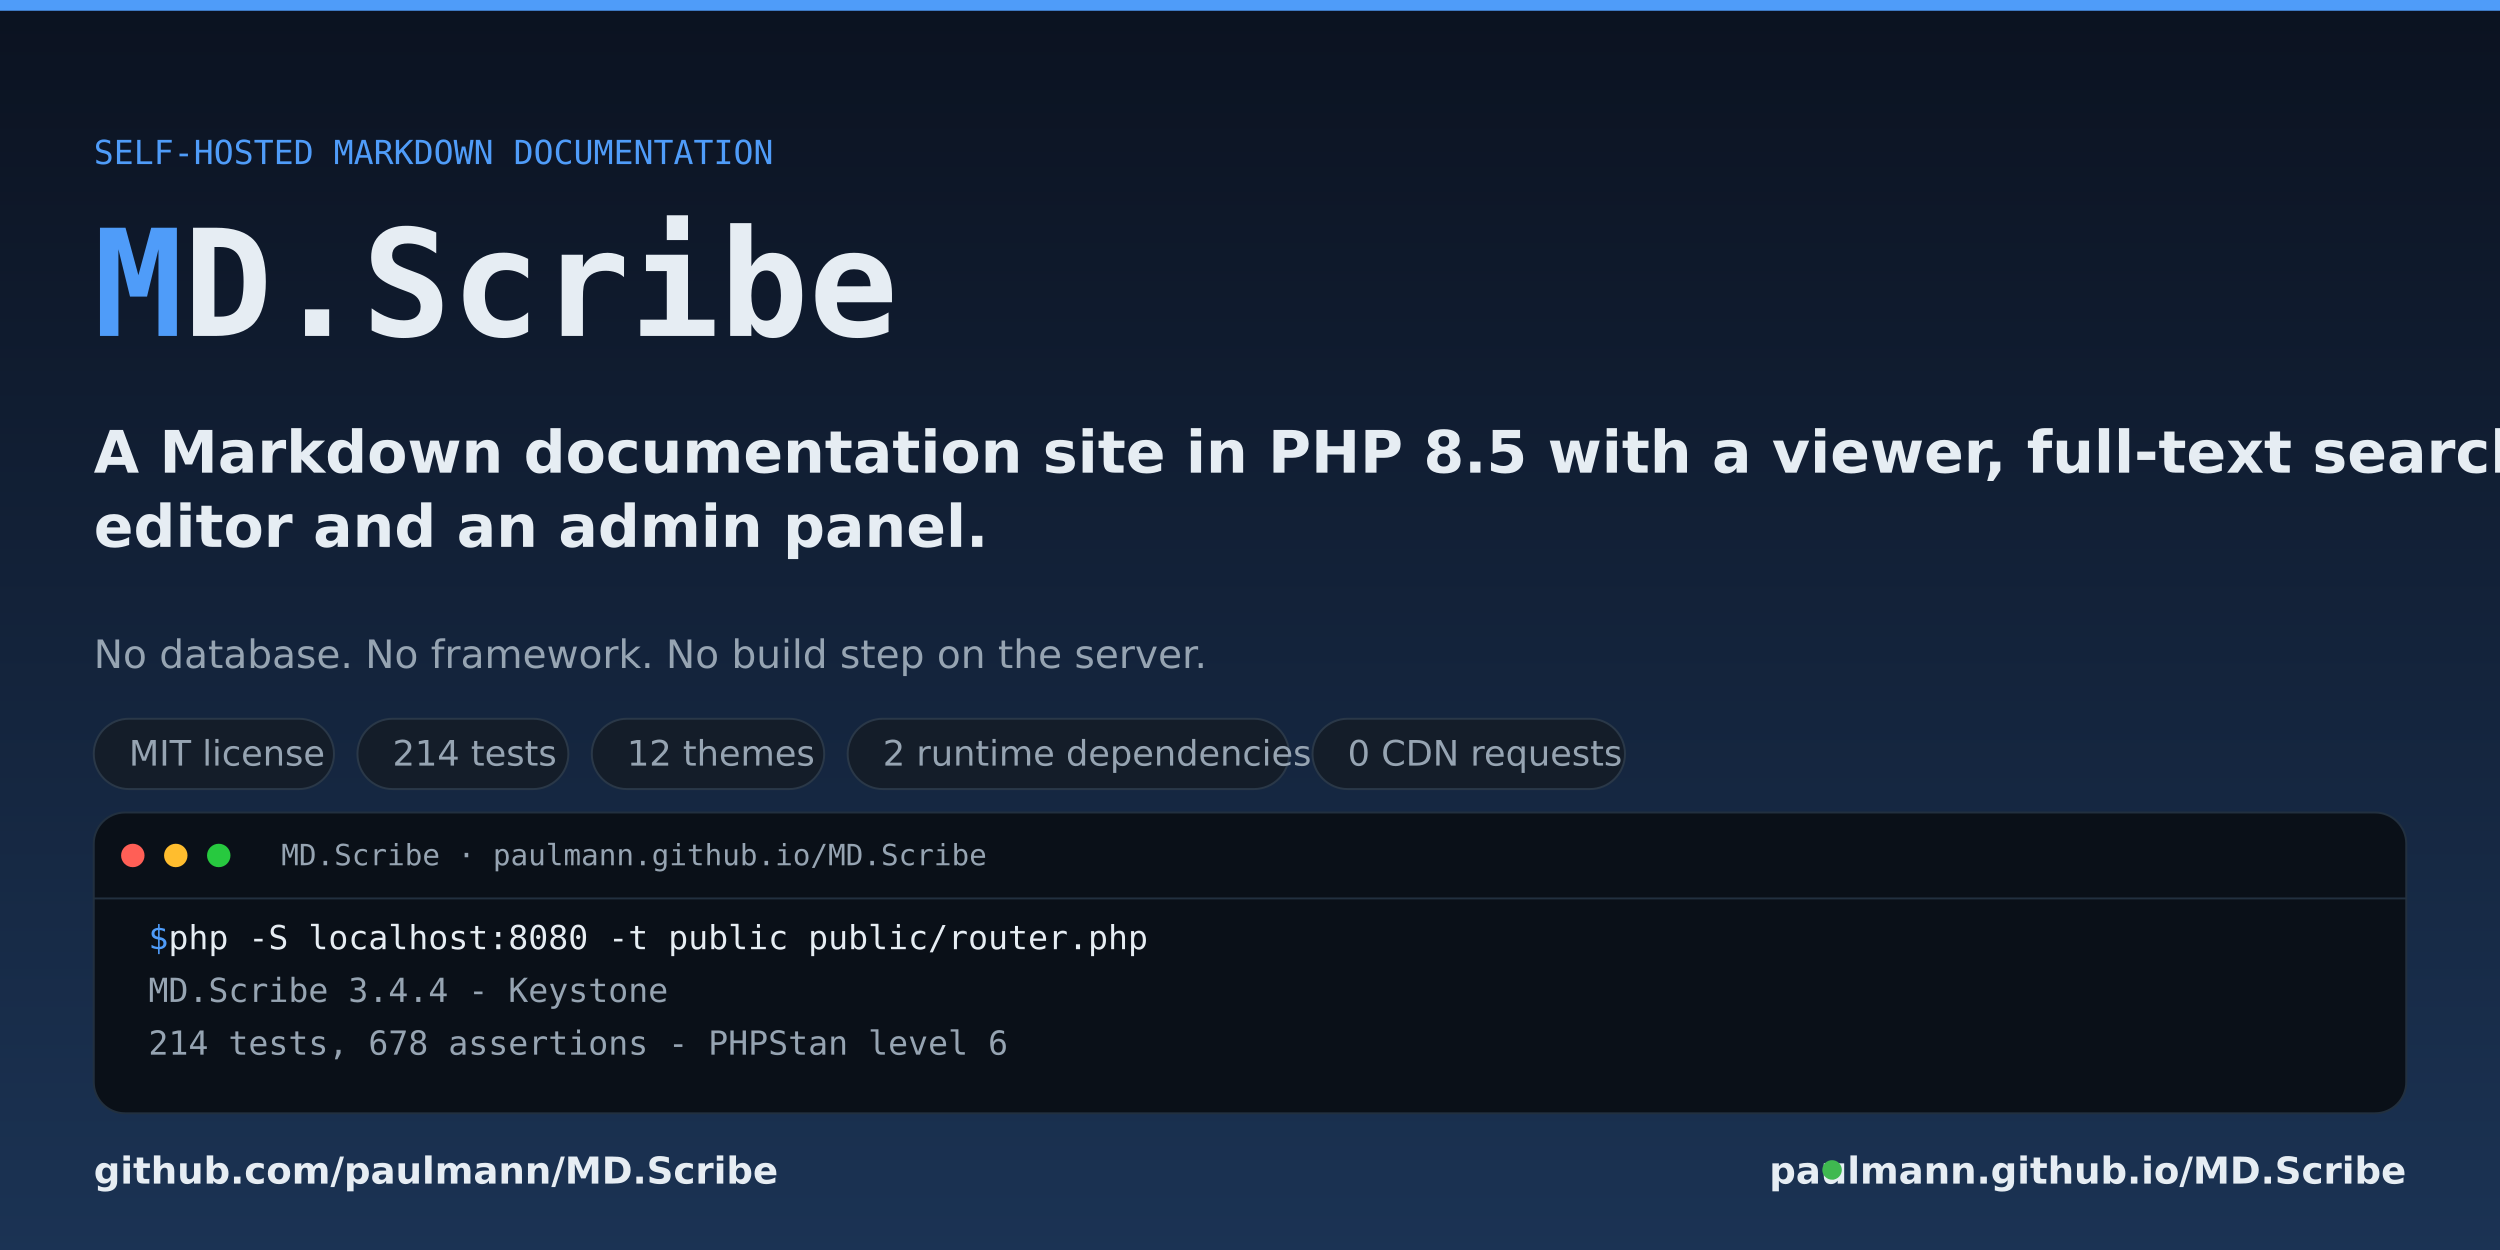
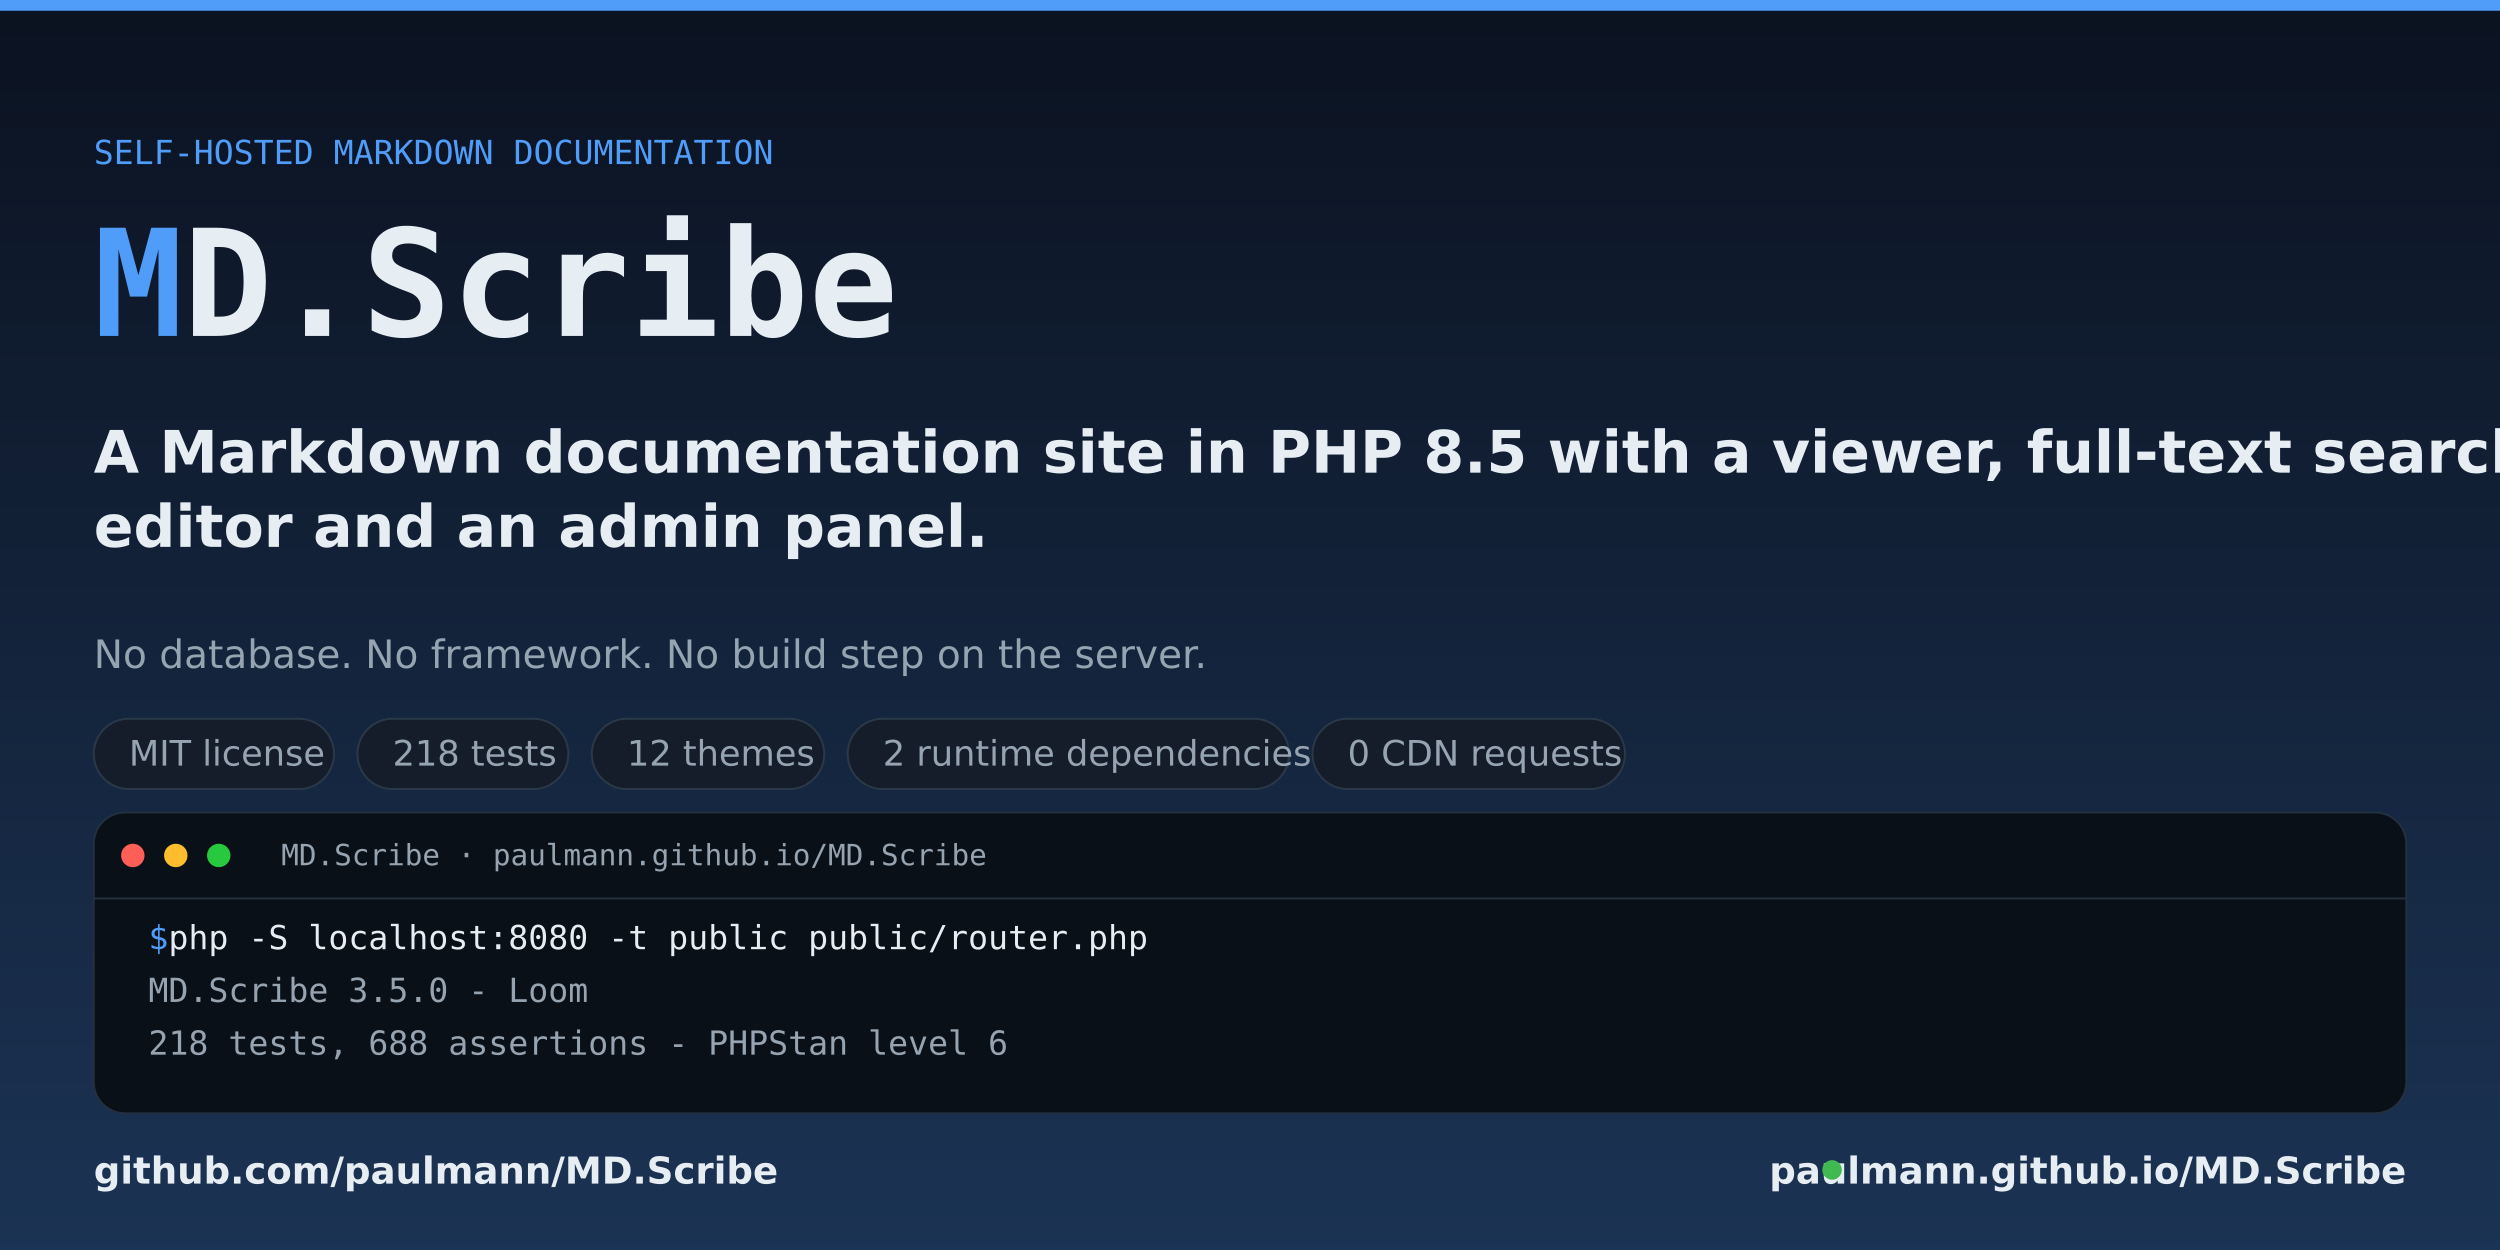
<svg xmlns="http://www.w3.org/2000/svg" width="1280" height="640" viewBox="0 0 1280 640" role="img" aria-label="MD.Scribe — A Markdown documentation site in PHP 8.5 with a viewer, full-text search, an editor and an admin panel.">
  <defs>
    <linearGradient id="background" x1="0" y1="0" x2="0" y2="1">
      <stop offset="0" stop-color="#0b1220" />
      <stop offset="1" stop-color="#1b3354" />
    </linearGradient>
  </defs>
  <rect width="1280" height="640" fill="url(#background)" />
  <rect x="0" y="0" width="1280" height="5" rx="0" fill="#4f9cf9" stroke="#4f9cf9" stroke-width="1" />
  <text x="48" y="84" font-family="Consolas, 'DejaVu Sans Mono', monospace" font-size="17" fill="#4f9cf9" text-anchor="start">SELF-HOSTED MARKDOWN DOCUMENTATION</text>
  <text x="48" y="172" font-family="Consolas, 'DejaVu Sans Mono', monospace" font-size="76" font-weight="700" fill="#e6edf3" text-anchor="start">
    <tspan x="48">
      <tspan fill="#4f9cf9">M</tspan>D.Scribe</tspan>
  </text>
  <text x="48" y="242" font-family="'Segoe UI', 'DejaVu Sans', sans-serif" font-size="30" font-weight="700" fill="#e6edf3" text-anchor="start">A Markdown documentation site in PHP 8.5 with a viewer, full-text search, an</text>
  <text x="48" y="280" font-family="'Segoe UI', 'DejaVu Sans', sans-serif" font-size="30" font-weight="700" fill="#e6edf3" text-anchor="start">editor and an admin panel.</text>
  <text x="48" y="342" font-family="'Segoe UI', 'DejaVu Sans', sans-serif" font-size="20" fill="#96a4b2" text-anchor="start">No database. No framework. No build step on the server.</text>
  <rect x="48" y="368" width="123" height="36" rx="18" fill="#141d29" stroke="#2a3848" stroke-width="1" />
  <text x="66" y="392" font-family="'Segoe UI', 'DejaVu Sans', sans-serif" font-size="18" fill="#96a4b2" text-anchor="start">MIT license</text>
  <rect x="183" y="368" width="108" height="36" rx="18" fill="#141d29" stroke="#2a3848" stroke-width="1" />
-   <text x="201" y="392" font-family="'Segoe UI', 'DejaVu Sans', sans-serif" font-size="18" fill="#96a4b2" text-anchor="start">214 tests</text>
+   <text x="201" y="392" font-family="'Segoe UI', 'DejaVu Sans', sans-serif" font-size="18" fill="#96a4b2" text-anchor="start">218 tests</text>
  <rect x="303" y="368" width="119" height="36" rx="18" fill="#141d29" stroke="#2a3848" stroke-width="1" />
  <text x="321" y="392" font-family="'Segoe UI', 'DejaVu Sans', sans-serif" font-size="18" fill="#96a4b2" text-anchor="start">12 themes</text>
  <rect x="434" y="368" width="226" height="36" rx="18" fill="#141d29" stroke="#2a3848" stroke-width="1" />
  <text x="452" y="392" font-family="'Segoe UI', 'DejaVu Sans', sans-serif" font-size="18" fill="#96a4b2" text-anchor="start">2 runtime dependencies</text>
  <rect x="672" y="368" width="160" height="36" rx="18" fill="#141d29" stroke="#2a3848" stroke-width="1" />
  <text x="690" y="392" font-family="'Segoe UI', 'DejaVu Sans', sans-serif" font-size="18" fill="#96a4b2" text-anchor="start">0 CDN requests</text>
  <rect x="48" y="416" width="1184" height="154" rx="16" fill="#0a1018" stroke="#22303f" stroke-width="1" />
  <circle cx="68" cy="438" r="6" fill="#ff5f56" />
  <circle cx="90" cy="438" r="6" fill="#ffbd2e" />
  <circle cx="112" cy="438" r="6" fill="#27c93f" />
  <line x1="48" y1="460" x2="1232" y2="460" stroke="#22303f" stroke-width="1" />
  <text x="144" y="443" font-family="Consolas, 'DejaVu Sans Mono', monospace" font-size="15" fill="#96a4b2" text-anchor="start">MD.Scribe · paulmann.github.io/MD.Scribe</text>
  <text x="76" y="486" font-family="Consolas, 'DejaVu Sans Mono', monospace" font-size="17" fill="#e6edf3" text-anchor="start">
    <tspan fill="#4f9cf9">$ </tspan>php -S localhost:8080 -t public public/router.php</text>
-   <text x="76" y="513" font-family="Consolas, 'DejaVu Sans Mono', monospace" font-size="17" fill="#96a4b2" text-anchor="start">MD.Scribe 3.4.4 - Keystone</text>
-   <text x="76" y="540" font-family="Consolas, 'DejaVu Sans Mono', monospace" font-size="17" fill="#96a4b2" text-anchor="start">214 tests, 678 assertions - PHPStan level 6</text>
+   <text x="76" y="513" font-family="Consolas, 'DejaVu Sans Mono', monospace" font-size="17" fill="#96a4b2" text-anchor="start">MD.Scribe 3.5.0 - Loom</text>
+   <text x="76" y="540" font-family="Consolas, 'DejaVu Sans Mono', monospace" font-size="17" fill="#96a4b2" text-anchor="start">218 tests, 688 assertions - PHPStan level 6</text>
  <text x="48" y="606" font-family="'Segoe UI', 'DejaVu Sans', sans-serif" font-size="19" font-weight="700" fill="#e6edf3" text-anchor="start">github.com/paulmann/MD.Scribe</text>
  <text x="1232" y="606" font-family="'Segoe UI', 'DejaVu Sans', sans-serif" font-size="19" font-weight="700" fill="#e6edf3" text-anchor="end">paulmann.github.io/MD.Scribe</text>
  <circle cx="938.016" cy="599" r="5" fill="#3fb950" />
</svg>
